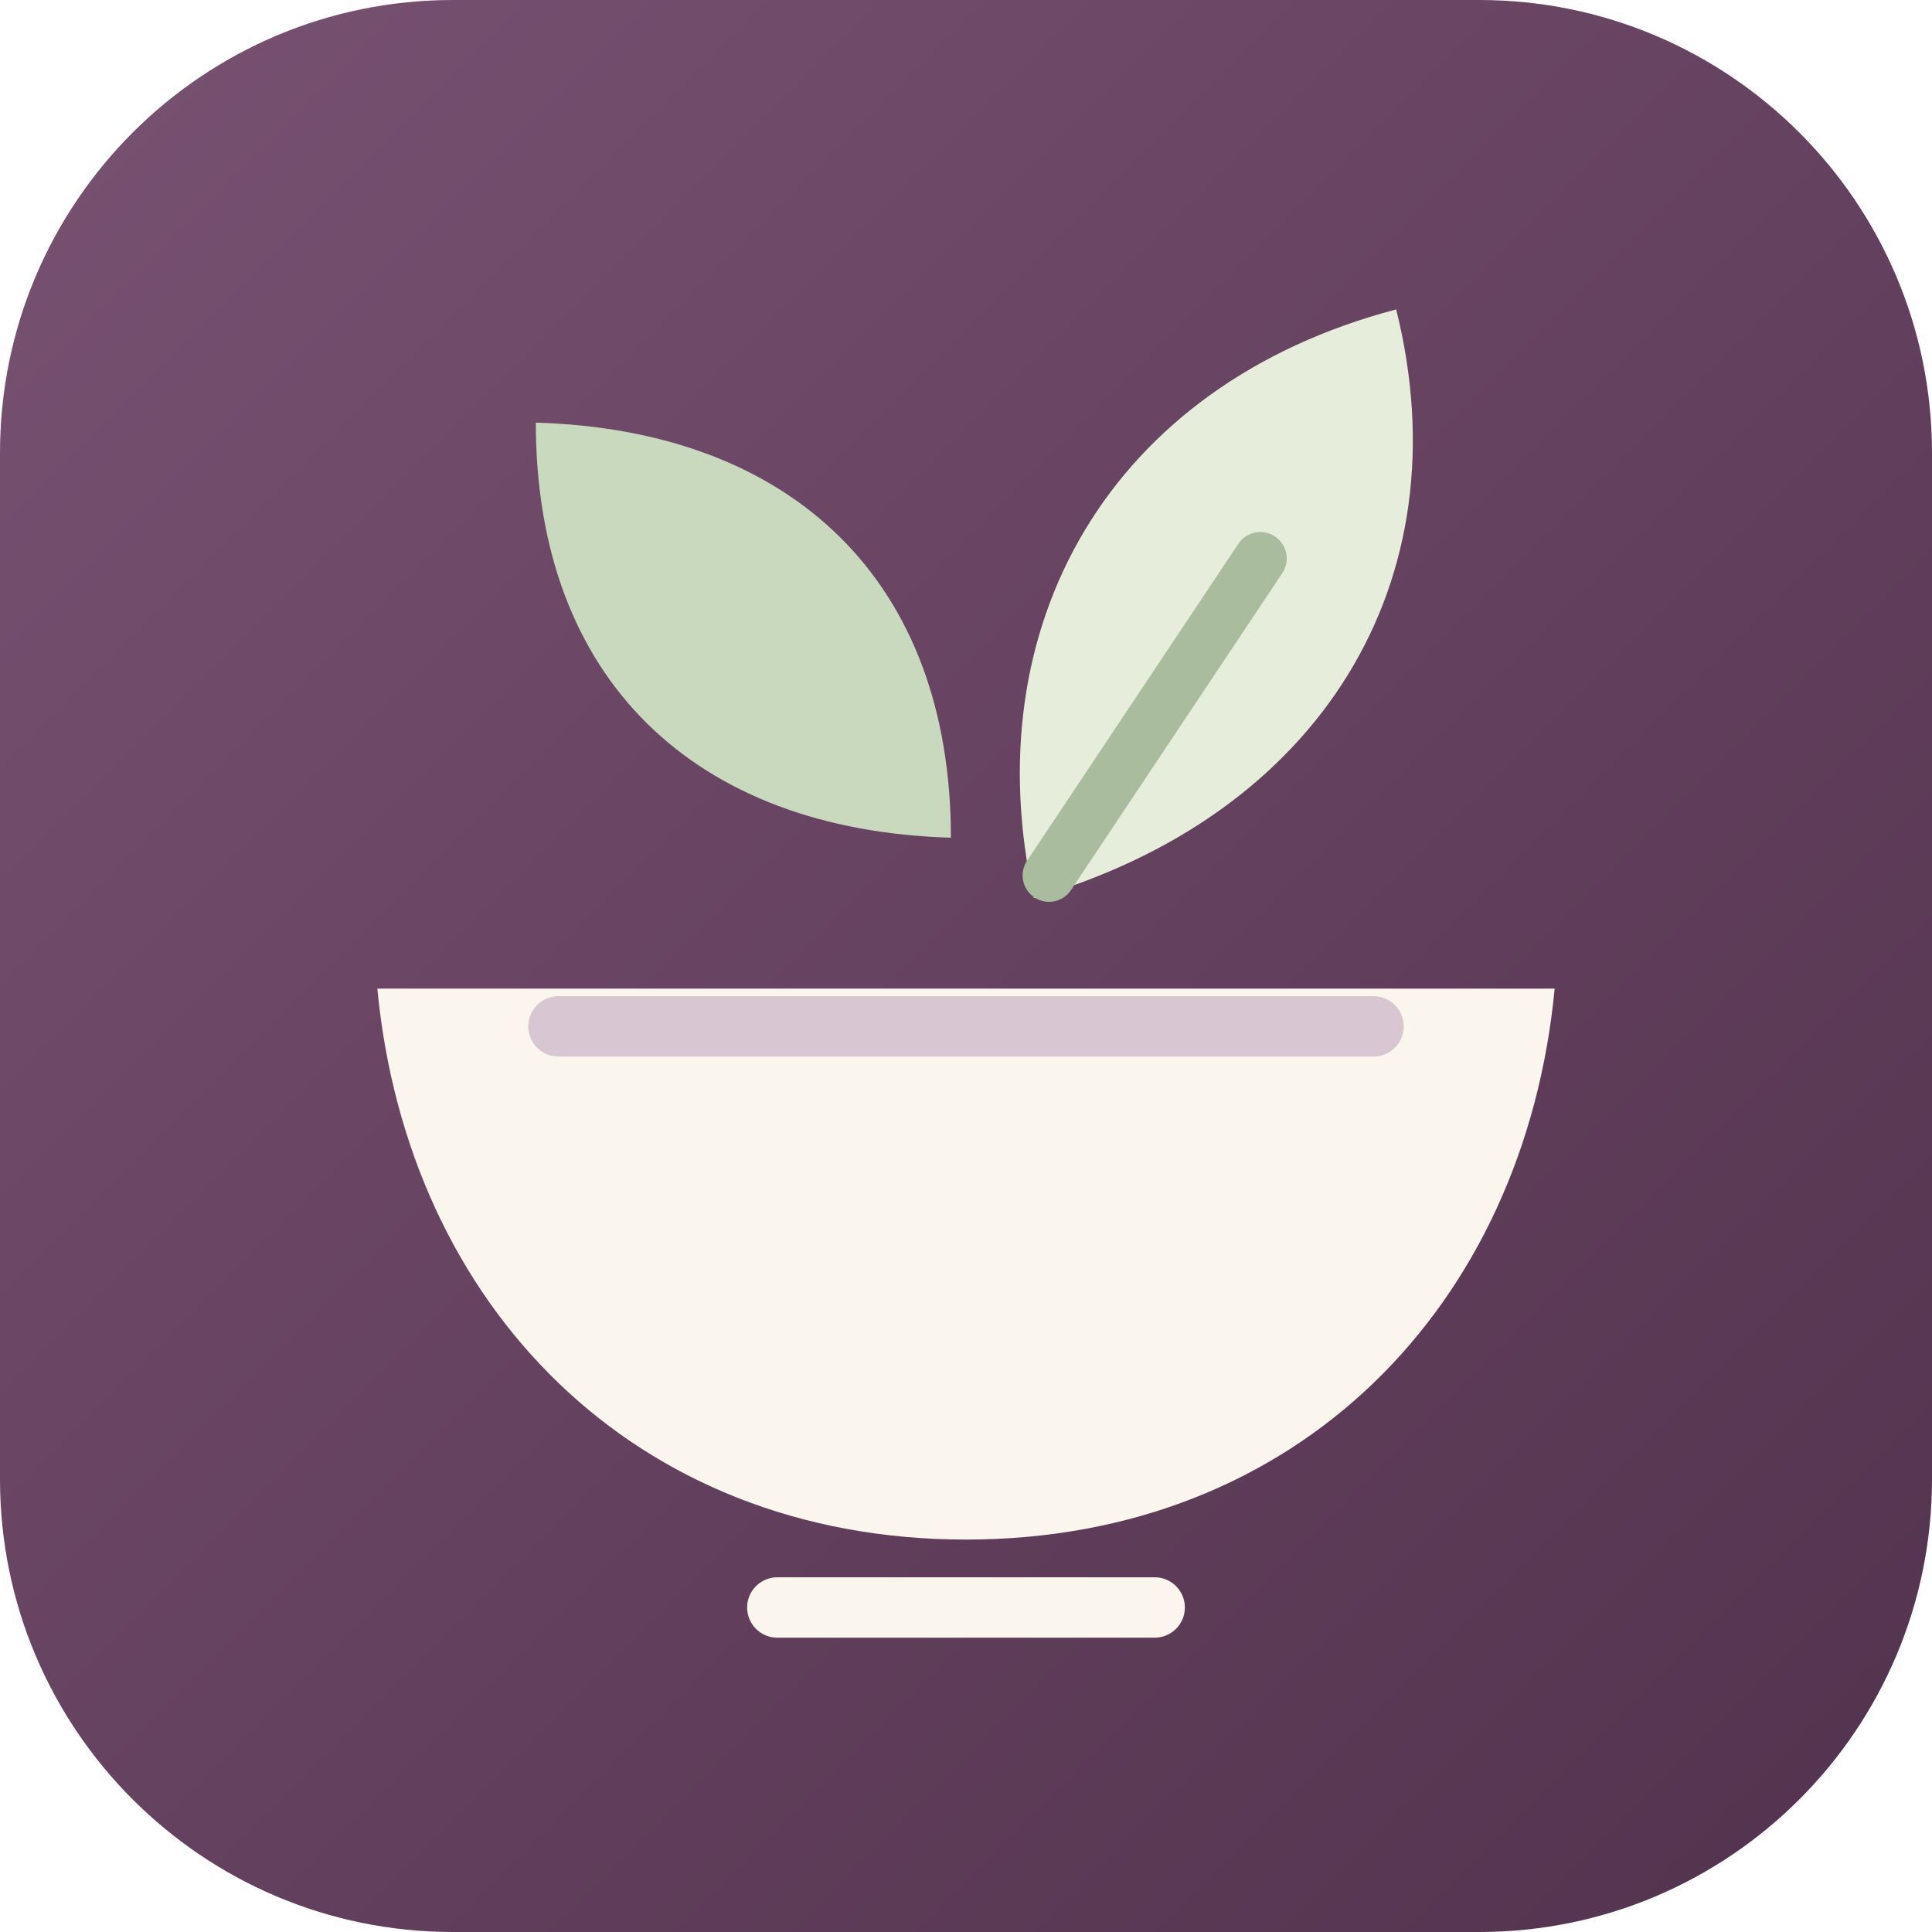
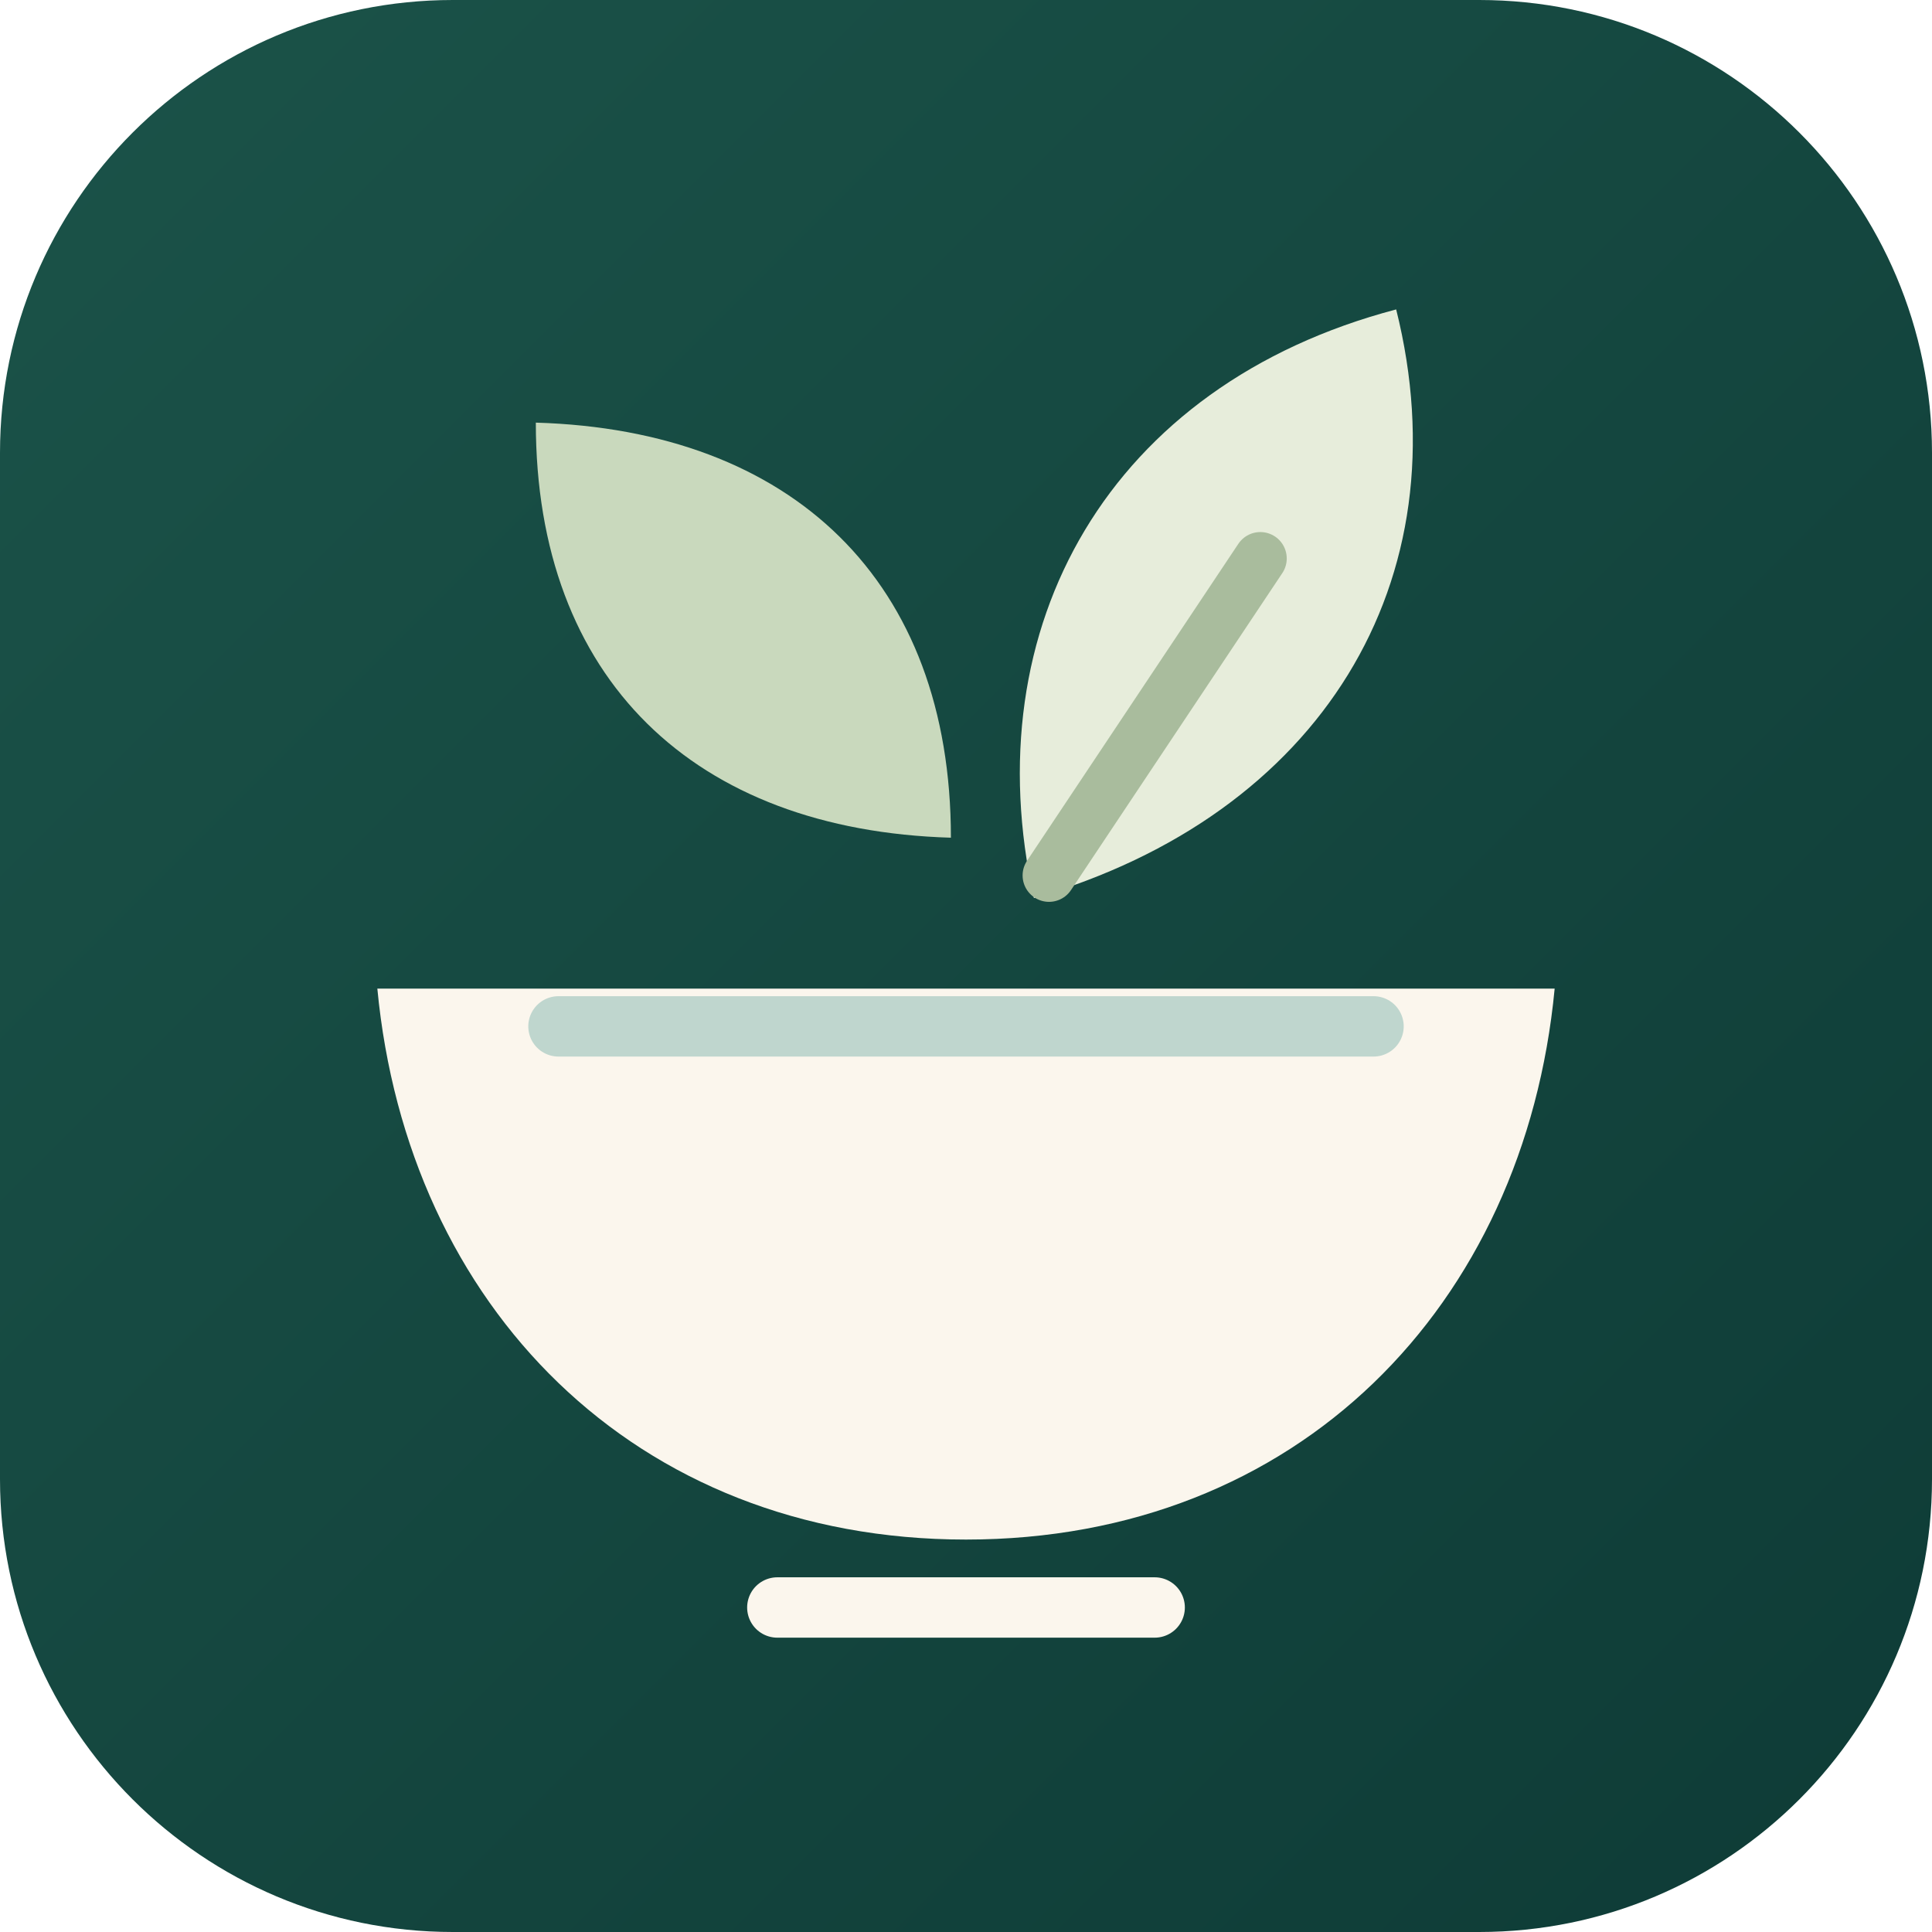
<svg xmlns="http://www.w3.org/2000/svg" width="512" height="512" viewBox="0 0 256 256" role="img" aria-label="KETO Companion">
  <defs>
    <linearGradient id="p" x1="0" y1="0" x2="1" y2="1">
-       <stop stop-color="#795272" />
-       <stop offset="1" stop-color="#51324d" />
+       <stop stop-color="#1B5349" />
+       <stop offset="1" stop-color="#0E3B36" />
    </linearGradient>
  </defs>
  <rect width="256" height="256" rx="60" fill="url(#p)" />
  <path d="M50 131h156c-4 42-34 73-78 73s-74-31-78-73Z" fill="#fbf6ed" />
-   <path d="M74 136h108" stroke="#d8c7d2" stroke-width="8" stroke-linecap="round" />
+   <path d="M74 136h108" stroke="#bfd6ce" stroke-width="8" stroke-linecap="round" />
  <path d="M126 111c-34-1-55-21-55-55 34 1 55 21 55 55Z" fill="#c9d9bd" />
  <path d="M137 119c-8-36 10-68 48-78 9 36-10 67-48 78Z" fill="#e7eddb" />
  <path d="m139 116 28-42" stroke="#a9bc9d" stroke-width="7" stroke-linecap="round" />
  <path d="M103 213h50" stroke="#fbf6ed" stroke-width="8" stroke-linecap="round" />
</svg>
